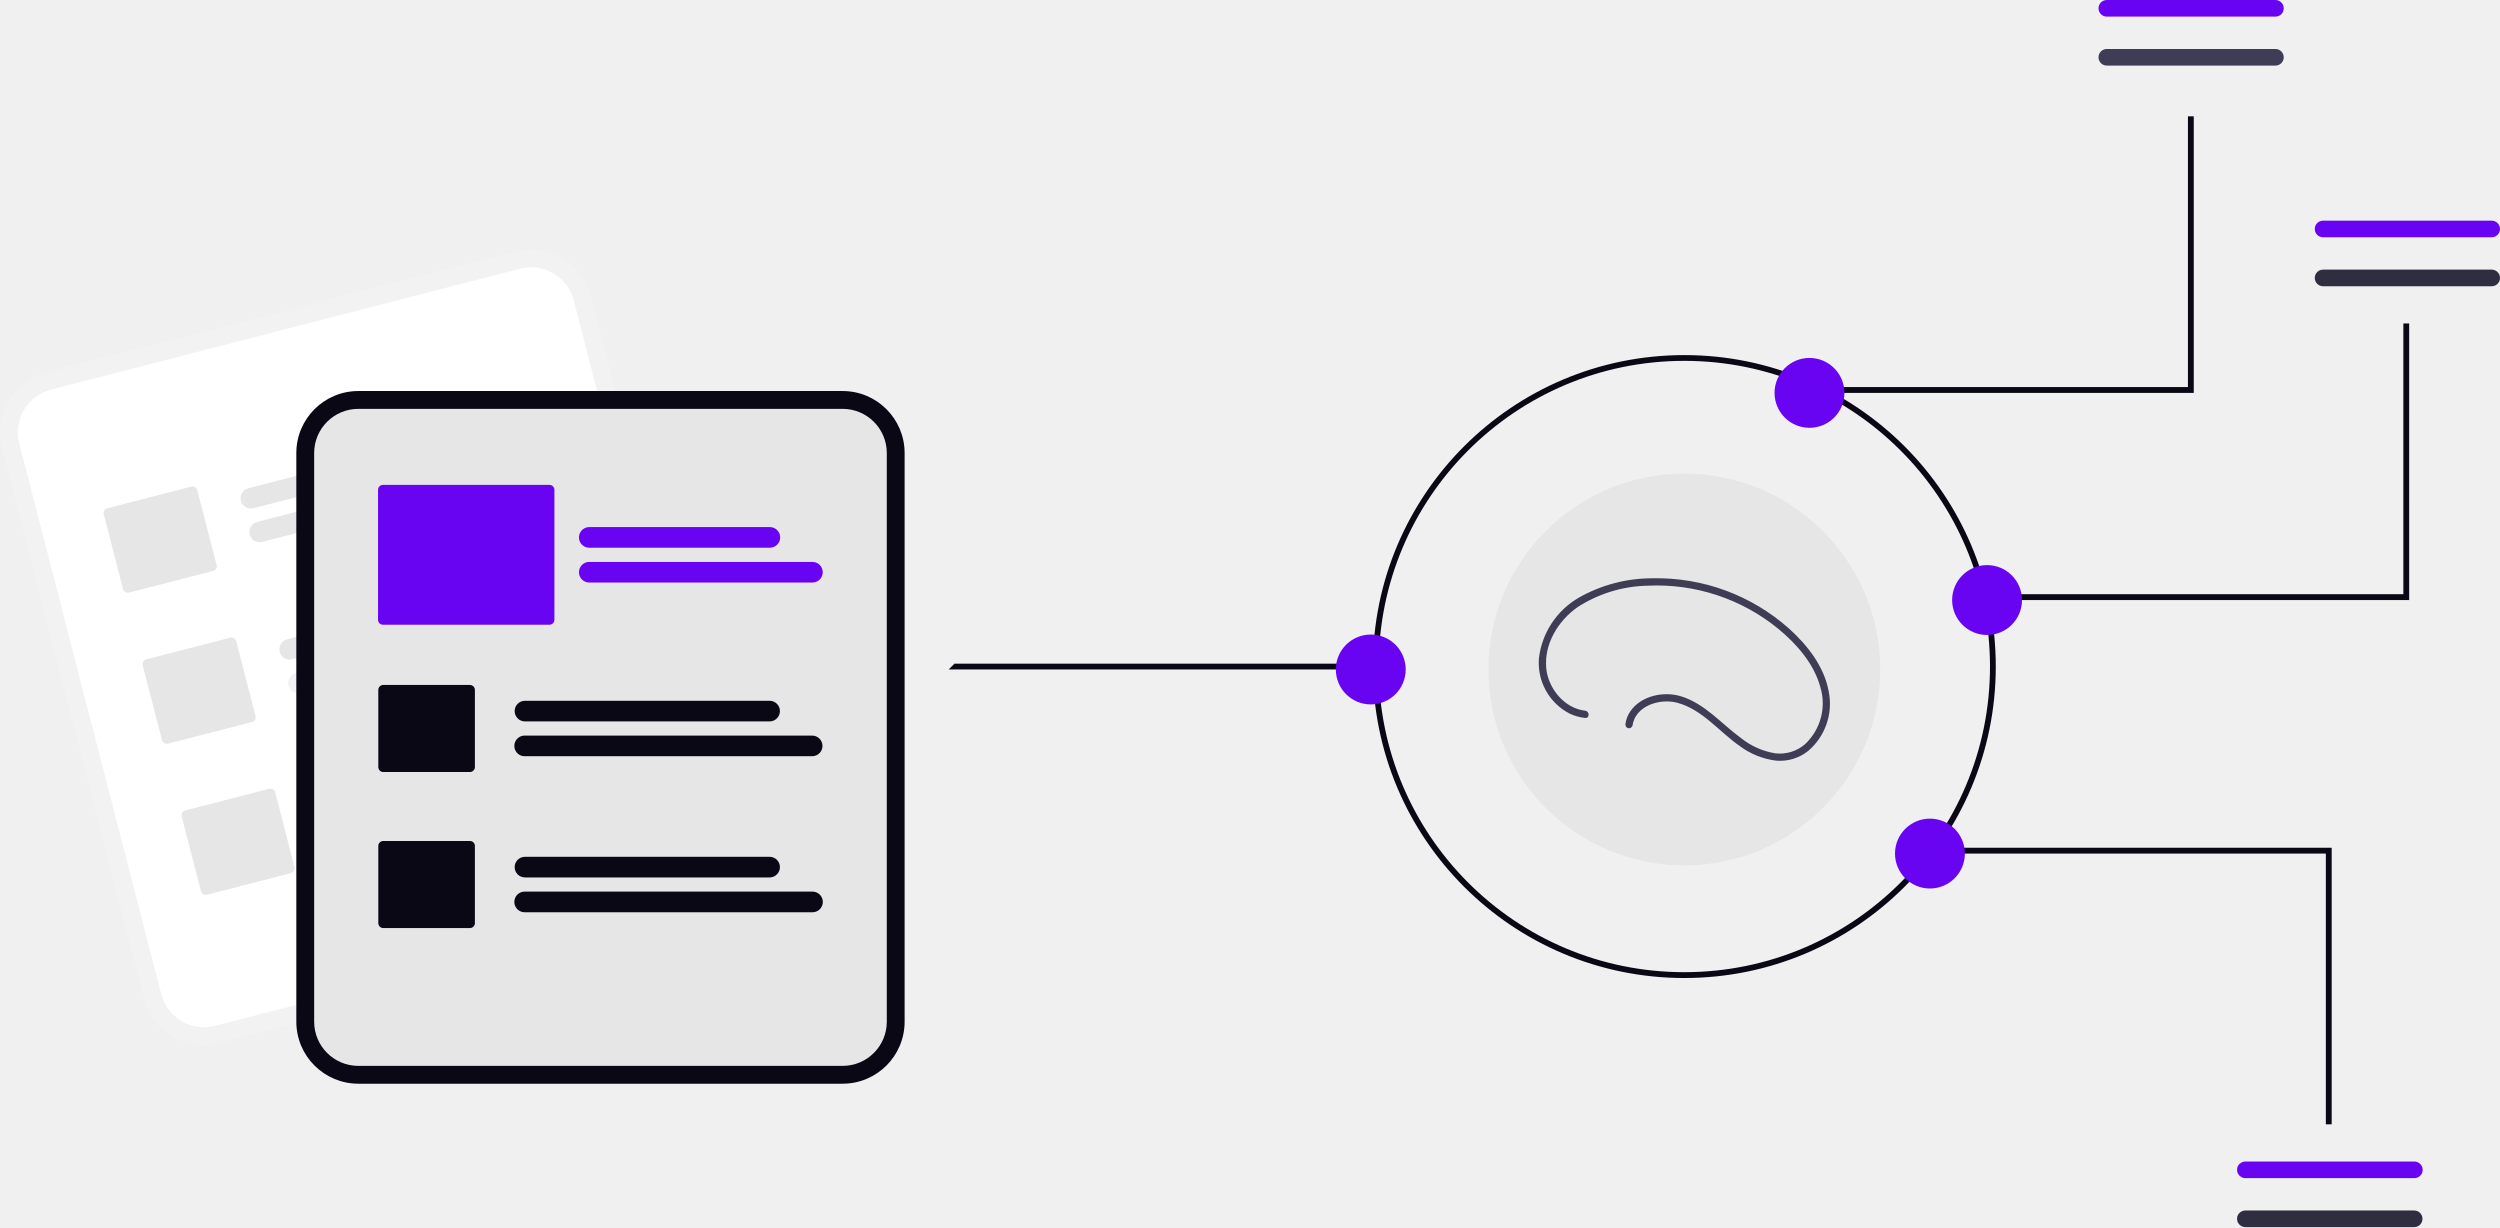
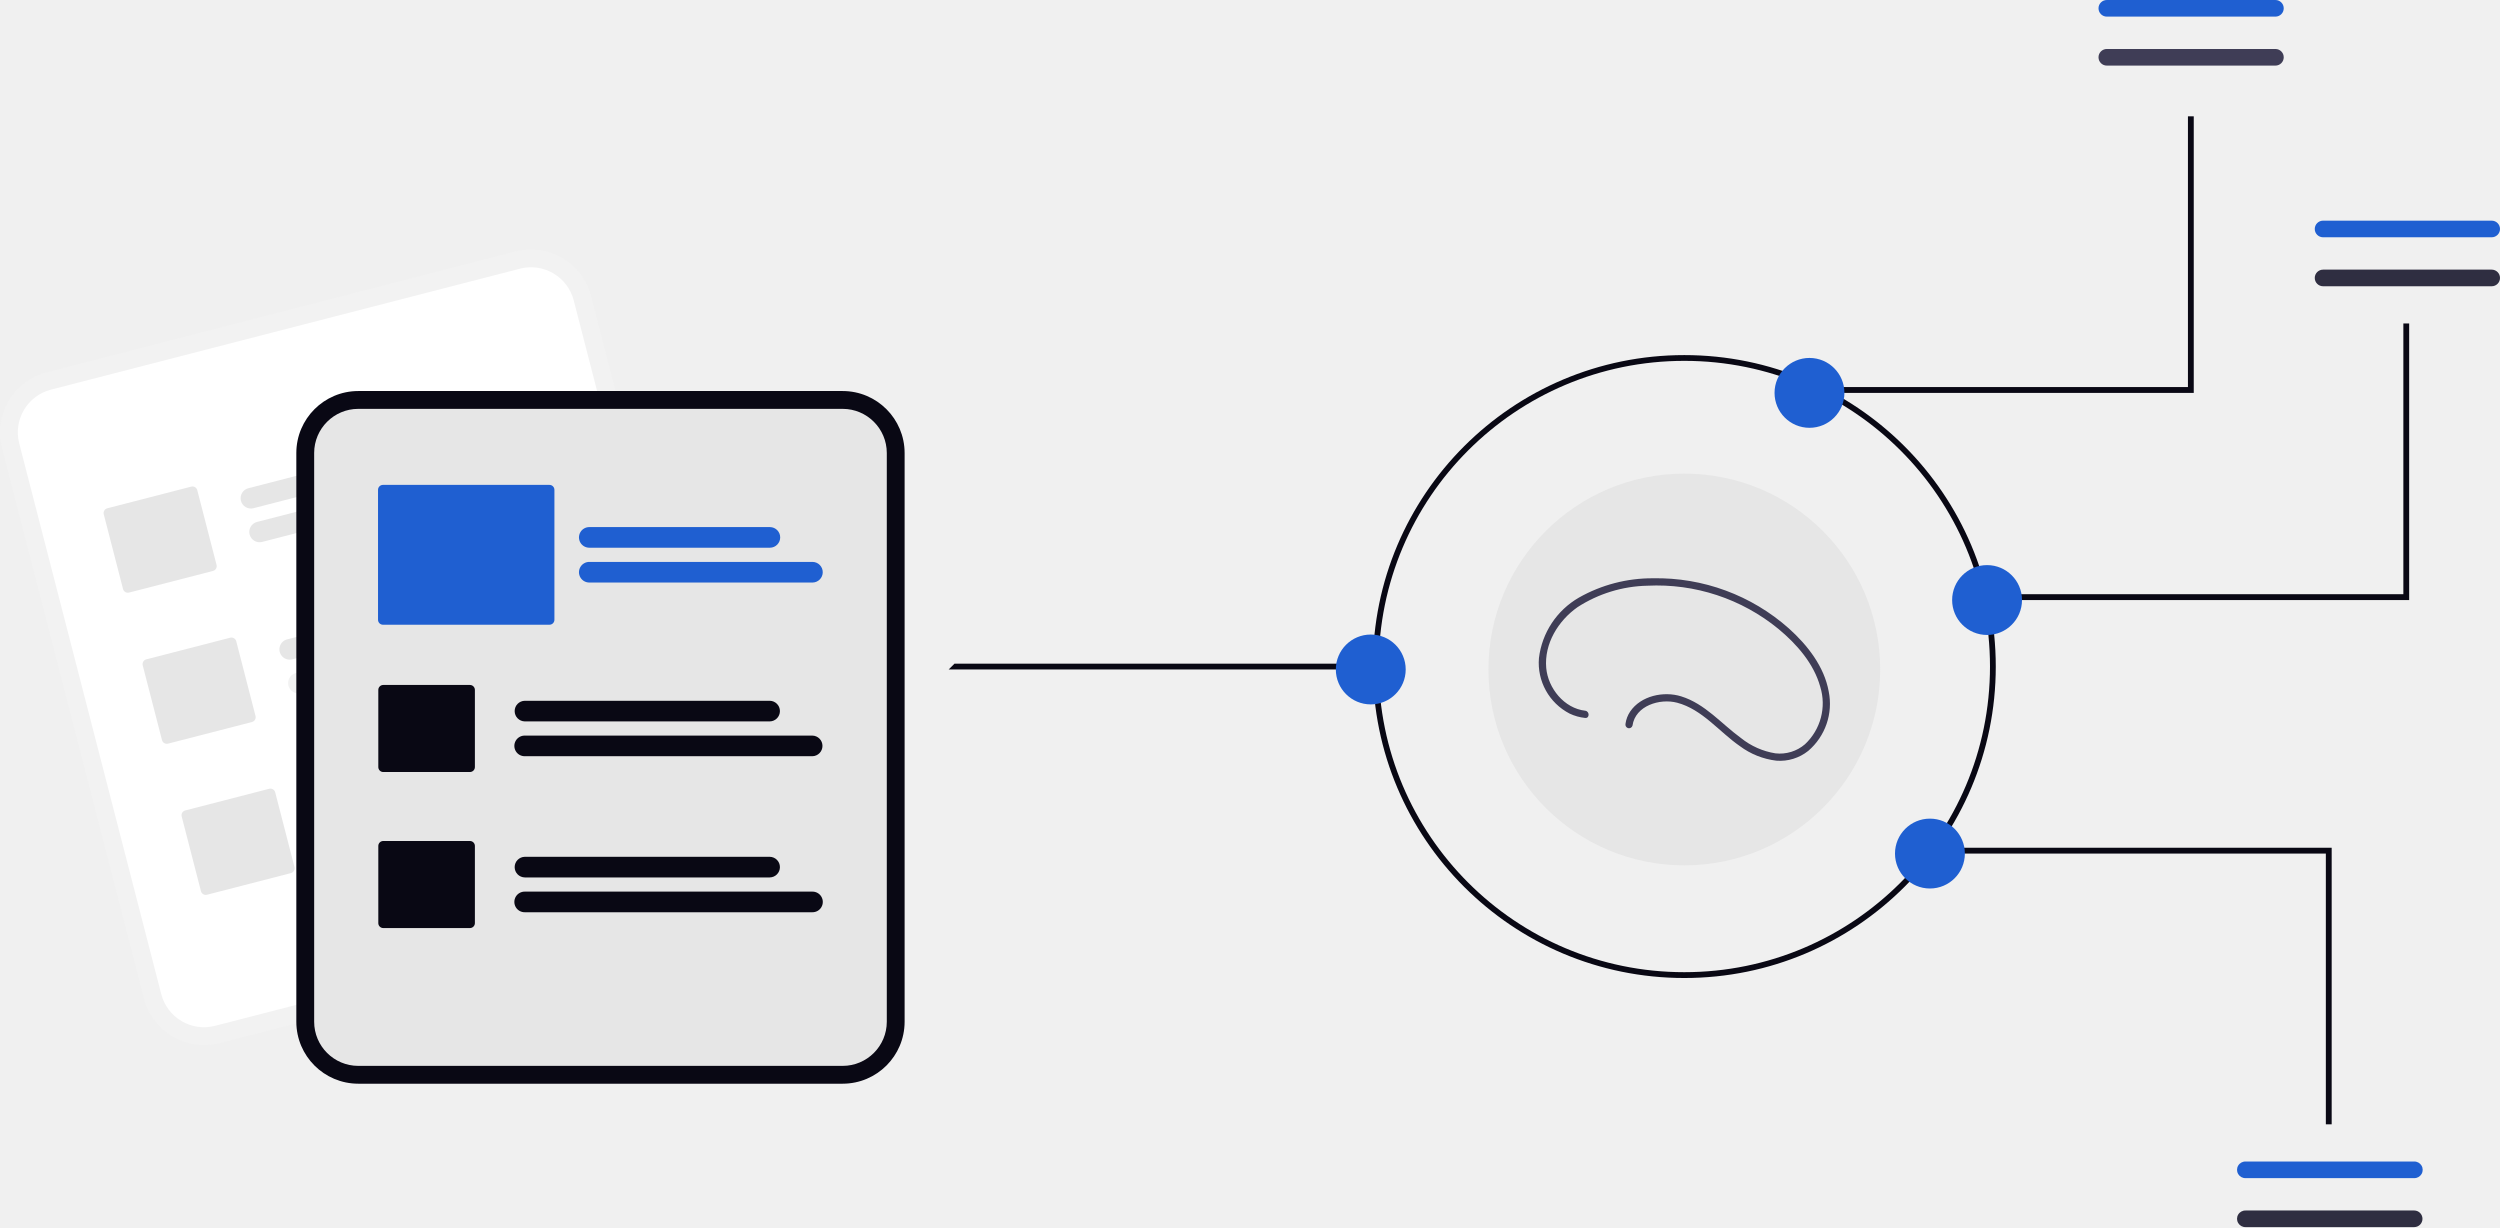
<svg xmlns="http://www.w3.org/2000/svg" width="960" height="471.213" viewBox="0 0 960 471.213">
  <g transform="translate(-1219.032 -316.211)">
    <g transform="translate(1219.032 412.002)">
      <path d="M406.947,99.819l-12.579,3.244-154.96,39.961-12.578,3.244a23.814,23.814,0,0,0-17.094,28.974l54.54,211.5a23.815,23.815,0,0,0,28.972,17.092l.032-.008L473.333,357.39l.032-.008a23.815,23.815,0,0,0,17.1-28.974L435.922,116.913A23.815,23.815,0,0,0,406.947,99.819Z" transform="translate(-208.984 -99.065)" fill="#f2f2f2" />
      <path d="M415.661,113.454l-14.9,3.842L250.442,156.061l-14.9,3.842a16.958,16.958,0,0,0-12.175,20.633L277.912,392.03A16.958,16.958,0,0,0,298.545,404.2l.032-.008,180.051-46.432.033-.009a16.958,16.958,0,0,0,12.175-20.633l-54.542-211.5a16.958,16.958,0,0,0-20.633-12.175Z" transform="translate(-215.987 -106.07)" fill="#fff" />
      <path d="M491.934,244.585,400.85,268.073a3.961,3.961,0,1,1-1.978-7.672l91.083-23.488a3.961,3.961,0,1,1,1.979,7.672Z" transform="translate(-303.509 -168.713)" fill="#e6e6e6" />
      <path d="M514.51,262.521,407.6,290.09a3.961,3.961,0,1,1-1.978-7.672L512.53,254.85a3.961,3.961,0,1,1,1.979,7.672Z" transform="translate(-306.923 -177.784)" fill="#e6e6e6" />
      <path d="M522.2,361.958l-91.083,23.489a3.962,3.962,0,1,1-1.979-7.672l91.084-23.489a3.962,3.962,0,1,1,1.979,7.672Z" transform="translate(-318.816 -228.07)" fill="#e6e6e6" />
      <path d="M544.779,379.894,437.873,407.463a3.962,3.962,0,1,1-1.979-7.672L542.8,372.223a3.962,3.962,0,1,1,1.979,7.672Z" transform="translate(-322.232 -237.141)" fill="#f2f2f2" />
      <path d="M552.471,479.334l-91.084,23.489a3.962,3.962,0,1,1-1.979-7.672l91.084-23.486a3.961,3.961,0,1,1,1.978,7.672Z" transform="translate(-334.123 -287.43)" fill="#f2f2f2" />
      <path d="M575.047,497.268,468.141,524.837a3.961,3.961,0,1,1-1.979-7.672L573.069,489.6a3.961,3.961,0,1,1,1.978,7.672Z" transform="translate(-337.54 -296.498)" fill="#f2f2f2" />
      <path d="M331.482,315.628l-32.235,8.312a1.9,1.9,0,0,1-2.314-1.365l-7.4-28.693a1.9,1.9,0,0,1,1.365-2.314l32.233-8.312a1.9,1.9,0,0,1,2.314,1.365l7.4,28.693a1.9,1.9,0,0,1-1.365,2.314Z" transform="translate(-249.689 -192.183)" fill="#e6e6e6" />
      <path d="M361.749,433l-32.234,8.31a1.9,1.9,0,0,1-2.314-1.365l-7.4-28.693a1.9,1.9,0,0,1,1.365-2.314l32.233-8.312a1.9,1.9,0,0,1,2.314,1.365l7.4,28.693A1.9,1.9,0,0,1,361.749,433Z" transform="translate(-264.995 -251.539)" fill="#e6e6e6" />
      <path d="M392.018,550.375l-32.234,8.312a1.9,1.9,0,0,1-2.314-1.365l-7.4-28.693a1.9,1.9,0,0,1,1.365-2.314L383.67,518a1.9,1.9,0,0,1,2.314,1.365l7.4,28.692a1.9,1.9,0,0,1-1.365,2.314Z" transform="translate(-280.303 -310.897)" fill="#e6e6e6" />
      <path d="M648.989,209.052H462.98a23.815,23.815,0,0,0-23.787,23.787V451.252a23.815,23.815,0,0,0,23.787,23.786H648.989a23.814,23.814,0,0,0,23.787-23.787V232.839A23.815,23.815,0,0,0,648.989,209.052Z" transform="translate(-325.403 -154.687)" fill="#090814" />
      <path d="M656,222.906H469.986a16.958,16.958,0,0,0-16.94,16.939V458.259a16.958,16.958,0,0,0,16.94,16.94H656a16.958,16.958,0,0,0,16.939-16.94V239.846A16.958,16.958,0,0,0,656,222.906Z" transform="translate(-332.409 -161.693)" fill="#e6e6e6" />
      <path d="M706.707,457.609H612.642a3.962,3.962,0,0,1,0-7.923h94.065a3.962,3.962,0,0,1,0,7.923Z" transform="translate(-411.115 -276.379)" fill="#090814" />
      <path d="M723.049,484.656h-110.4a3.962,3.962,0,1,1,0-7.923h110.4a3.962,3.962,0,0,1,0,7.923Z" transform="translate(-411.117 -290.057)" fill="#090814" />
      <path d="M706.707,578.823H612.642a3.962,3.962,0,0,1,0-7.923h94.065a3.962,3.962,0,0,1,0,7.923Z" transform="translate(-411.115 -337.679)" fill="#090814" />
      <path d="M723.049,605.87h-110.4a3.962,3.962,0,1,1,0-7.923h110.4a3.962,3.962,0,1,1,0,7.923Z" transform="translate(-411.117 -351.357)" fill="#090814" />
      <path d="M538.07,470.837H504.782a1.9,1.9,0,0,1-1.9-1.9v-29.63a1.9,1.9,0,0,1,1.9-1.9H538.07a1.9,1.9,0,0,1,1.9,1.9V468.94A1.9,1.9,0,0,1,538.07,470.837Z" transform="translate(-357.612 -270.171)" fill="#090814" />
      <path d="M538.07,592.053H504.782a1.9,1.9,0,0,1-1.9-1.9V560.522a1.9,1.9,0,0,1,1.9-1.9H538.07a1.9,1.9,0,0,1,1.9,1.9v29.631A1.9,1.9,0,0,1,538.07,592.053Z" transform="translate(-357.612 -331.47)" fill="#090814" />
-       <path d="M732.209,322.674H662.862a3.962,3.962,0,1,1,0-7.923h69.347a3.962,3.962,0,0,1,0,7.923Z" transform="translate(-436.513 -208.141)" fill="#6904F2" />
-       <path d="M748.549,349.723H662.862a3.962,3.962,0,1,1,0-7.923h85.687a3.962,3.962,0,0,1,0,7.923Z" transform="translate(-436.513 -221.819)" fill="#6904F2" />
-       <path d="M568.5,335.671H504.568a1.9,1.9,0,0,1-1.9-1.9v-49.9a1.9,1.9,0,0,1,1.9-1.9H568.5a1.9,1.9,0,0,1,1.9,1.9v49.9A1.9,1.9,0,0,1,568.5,335.671Z" transform="translate(-357.505 -191.565)" fill="#6904F2" />
+       <path d="M732.209,322.674H662.862a3.962,3.962,0,1,1,0-7.923h69.347a3.962,3.962,0,0,1,0,7.923Z" transform="translate(-436.513 -208.141)" fill="#1F5FD1" />
+       <path d="M748.549,349.723H662.862a3.962,3.962,0,1,1,0-7.923h85.687a3.962,3.962,0,0,1,0,7.923Z" transform="translate(-436.513 -221.819)" fill="#1F5FD1" />
+       <path d="M568.5,335.671H504.568a1.9,1.9,0,0,1-1.9-1.9v-49.9a1.9,1.9,0,0,1,1.9-1.9H568.5a1.9,1.9,0,0,1,1.9,1.9v49.9A1.9,1.9,0,0,1,568.5,335.671Z" transform="translate(-357.505 -191.565)" fill="#1F5FD1" />
    </g>
    <path d="M828.731,319.167H671.114v-2.236H826.5V212.961h2.236Z" transform="translate(1315.42 227.465)" fill="#090814" />
    <path d="M508.5,358.167h2.236V251.961H353.114V254.2H508.5Z" transform="translate(1603.658 389.784)" fill="#090814" />
    <path d="M420.114,146.167H577.732V39.961H575.5V143.92H420.114Z" transform="translate(1483.7 320.92)" fill="#090814" />
-     <path d="M635.479,154.52a3.192,3.192,0,0,1,0,6.384H570.735a3.192,3.192,0,0,1,0-6.384Z" transform="translate(1457.315 161.691)" fill="#6904F2" />
+     <path d="M635.479,154.52a3.192,3.192,0,0,1,0,6.384H570.735a3.192,3.192,0,0,1,0-6.384Z" transform="translate(1457.315 161.691)" fill="#1F5FD1" />
    <path d="M635.479,171.342a3.192,3.192,0,0,1,0,6.384H570.735a3.192,3.192,0,0,1,0-6.384Z" transform="translate(1457.315 163.676)" fill="#3f3d56" />
    <path d="M1025.966,355.367a3.192,3.192,0,1,0,0-6.384h-64.75a3.192,3.192,0,0,0,0,6.384Z" transform="translate(1149.875 70.767)" fill="#2f2e41" />
-     <path d="M1025.966,338.543a3.192,3.192,0,1,0,0-6.384h-64.75a3.192,3.192,0,0,0,0,6.384Z" transform="translate(1149.875 68.784)" fill="#6904F2" />
+     <path d="M1025.966,338.543a3.192,3.192,0,1,0,0-6.384h-64.75a3.192,3.192,0,0,0,0,6.384Z" transform="translate(1149.875 68.784)" fill="#1F5FD1" />
    <path d="M786.06,515.69a119.6,119.6,0,1,0-119.6-119.6A119.6,119.6,0,0,0,786.06,515.69Zm0-236.985A117.374,117.374,0,1,1,668.692,396.077,117.376,117.376,0,0,1,786.06,278.705Z" transform="translate(1079.749 176.076)" fill="#090814" />
-     <ellipse cx="13.415" cy="13.415" rx="13.415" ry="13.415" transform="translate(1900.457 453.66)" fill="#6904F2" />
-     <ellipse cx="13.415" cy="13.415" rx="13.415" ry="13.415" transform="translate(1946.711 630.566)" fill="#6904F2" />
-     <ellipse cx="13.415" cy="13.415" rx="13.415" ry="13.415" transform="translate(1968.651 533.21)" fill="#6904F2" />
-     <path d="M568.238,514.268a3.192,3.192,0,1,1,0,6.382h-64.75a3.192,3.192,0,1,1,0-6.382Z" transform="translate(1577.835 247.966)" fill="#6904F2" />
+     <ellipse cx="13.415" cy="13.415" rx="13.415" ry="13.415" transform="translate(1900.457 453.66)" fill="#1F5FD1" />
+     <ellipse cx="13.415" cy="13.415" rx="13.415" ry="13.415" transform="translate(1946.711 630.566)" fill="#1F5FD1" />
+     <ellipse cx="13.415" cy="13.415" rx="13.415" ry="13.415" transform="translate(1968.651 533.21)" fill="#1F5FD1" />
+     <path d="M568.238,514.268a3.192,3.192,0,1,1,0,6.382h-64.75a3.192,3.192,0,1,1,0-6.382Z" transform="translate(1577.835 247.966)" fill="#1F5FD1" />
    <path d="M568.278,531.091a3.192,3.192,0,0,1,0,6.384h-64.75a3.192,3.192,0,1,1,0-6.382Z" transform="translate(1577.795 249.948)" fill="#2f2e41" />
    <g transform="translate(1790.594 498.08)">
      <circle cx="75.217" cy="75.217" r="75.217" fill="#e6e6e6" />
      <path d="M987.017,422.64c-8.037-.916-14.261-8.616-14.95-16.424-.813-9.294,4.6-18.123,12.025-23.339a51.343,51.343,0,0,1,26.8-8.233,73.668,73.668,0,0,1,50.354,16.6c7.016,5.826,13.567,13.248,16.049,22.212a21.516,21.516,0,0,1-5.86,22.059,14.8,14.8,0,0,1-11.36,3.5,28.23,28.23,0,0,1-13.221-5.881c-7.549-5.487-13.746-13.133-22.952-16-6.738-2.106-15.493-.253-19.614,5.845a11.1,11.1,0,0,0-1.773,4.649,1.441,1.441,0,0,0,.971,1.71,1.4,1.4,0,0,0,1.709-.971c1.082-7.679,10.528-10.547,17.152-8.793,9.663,2.558,16.148,11.179,24.076,16.658a29.269,29.269,0,0,0,14.021,5.6,17.412,17.412,0,0,0,12.234-3.759,23.794,23.794,0,0,0,7.864-22.827c-1.735-9.589-8.189-17.809-15.27-24.173a76.388,76.388,0,0,0-52.2-19.286,57.113,57.113,0,0,0-28.458,7.425,31.078,31.078,0,0,0-15.342,23.193,21.9,21.9,0,0,0,11.8,21.355A18.479,18.479,0,0,0,987,425.421C988.788,425.621,988.777,422.84,987.017,422.64Z" transform="translate(-949.879 -331.598)" fill="#3f3d56" />
    </g>
    <path d="M671.114,264.574H828.733v-2.236H673.35Z" transform="translate(912.2 308.72)" fill="#090814" />
-     <ellipse cx="13.415" cy="13.415" rx="13.415" ry="13.415" transform="translate(1731.99 559.872)" fill="#6904F2" />
+     <ellipse cx="13.415" cy="13.415" rx="13.415" ry="13.415" transform="translate(1731.99 559.872)" fill="#1F5FD1" />
  </g>
</svg>
